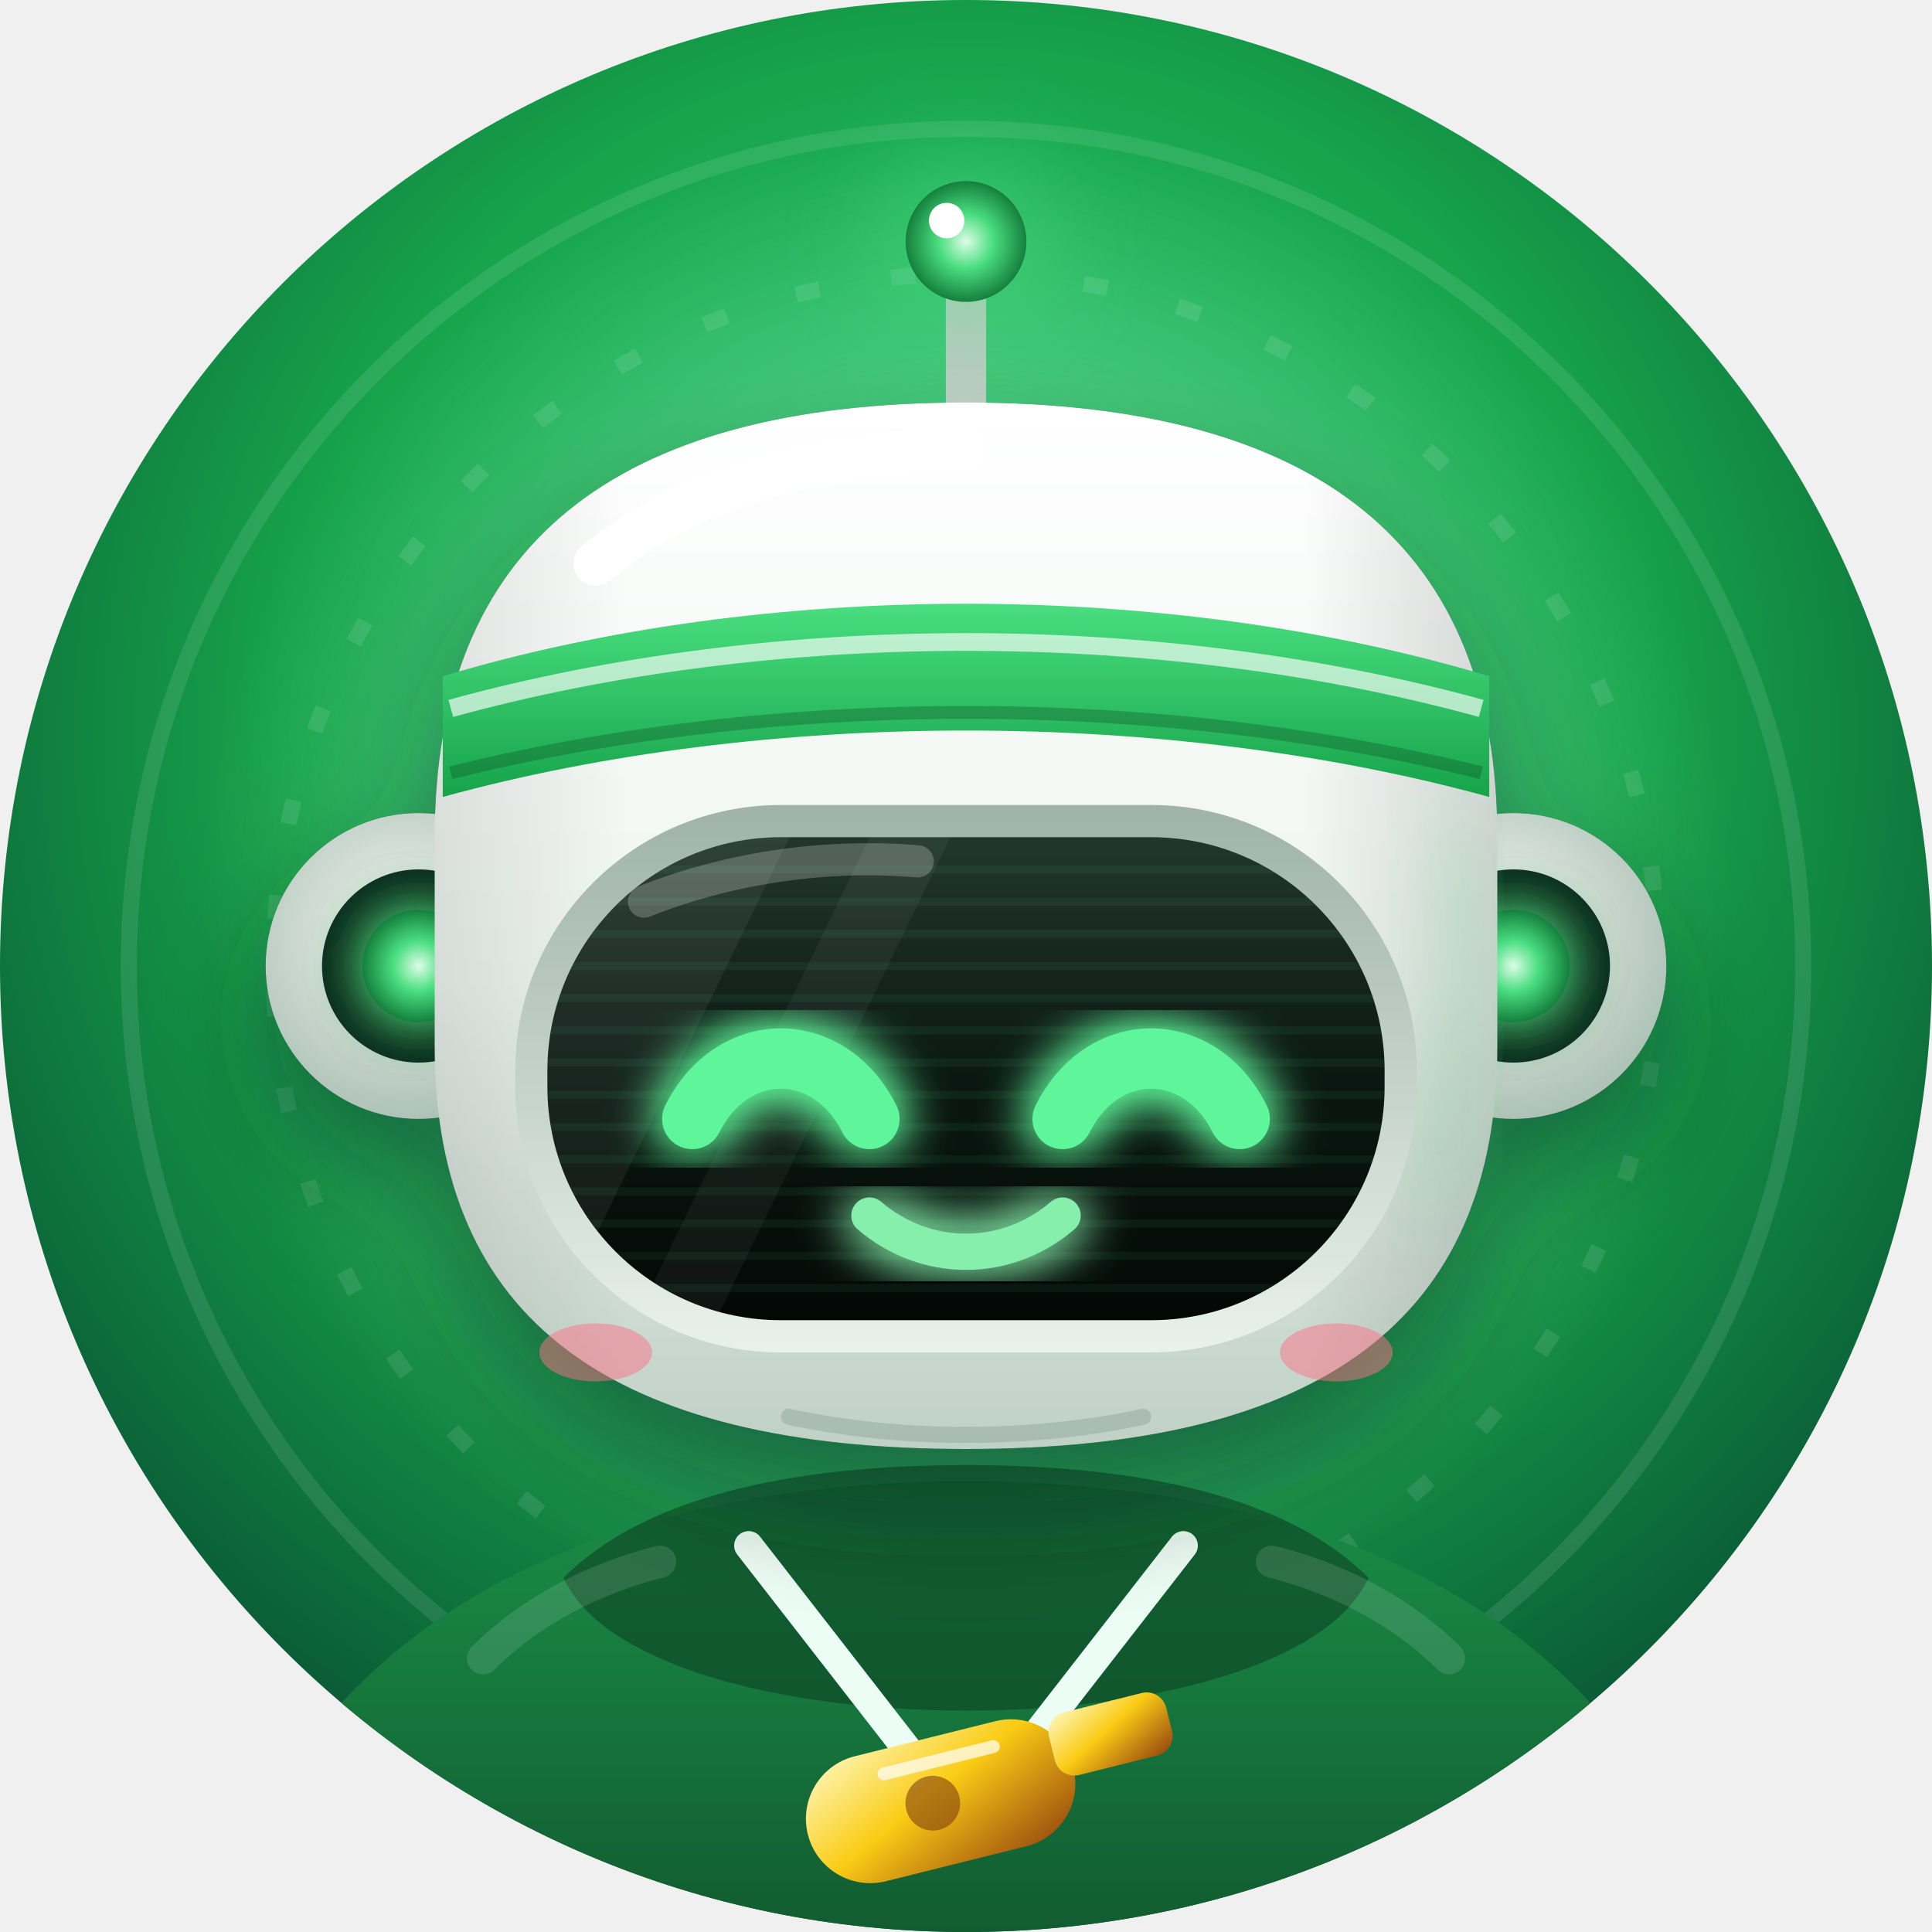
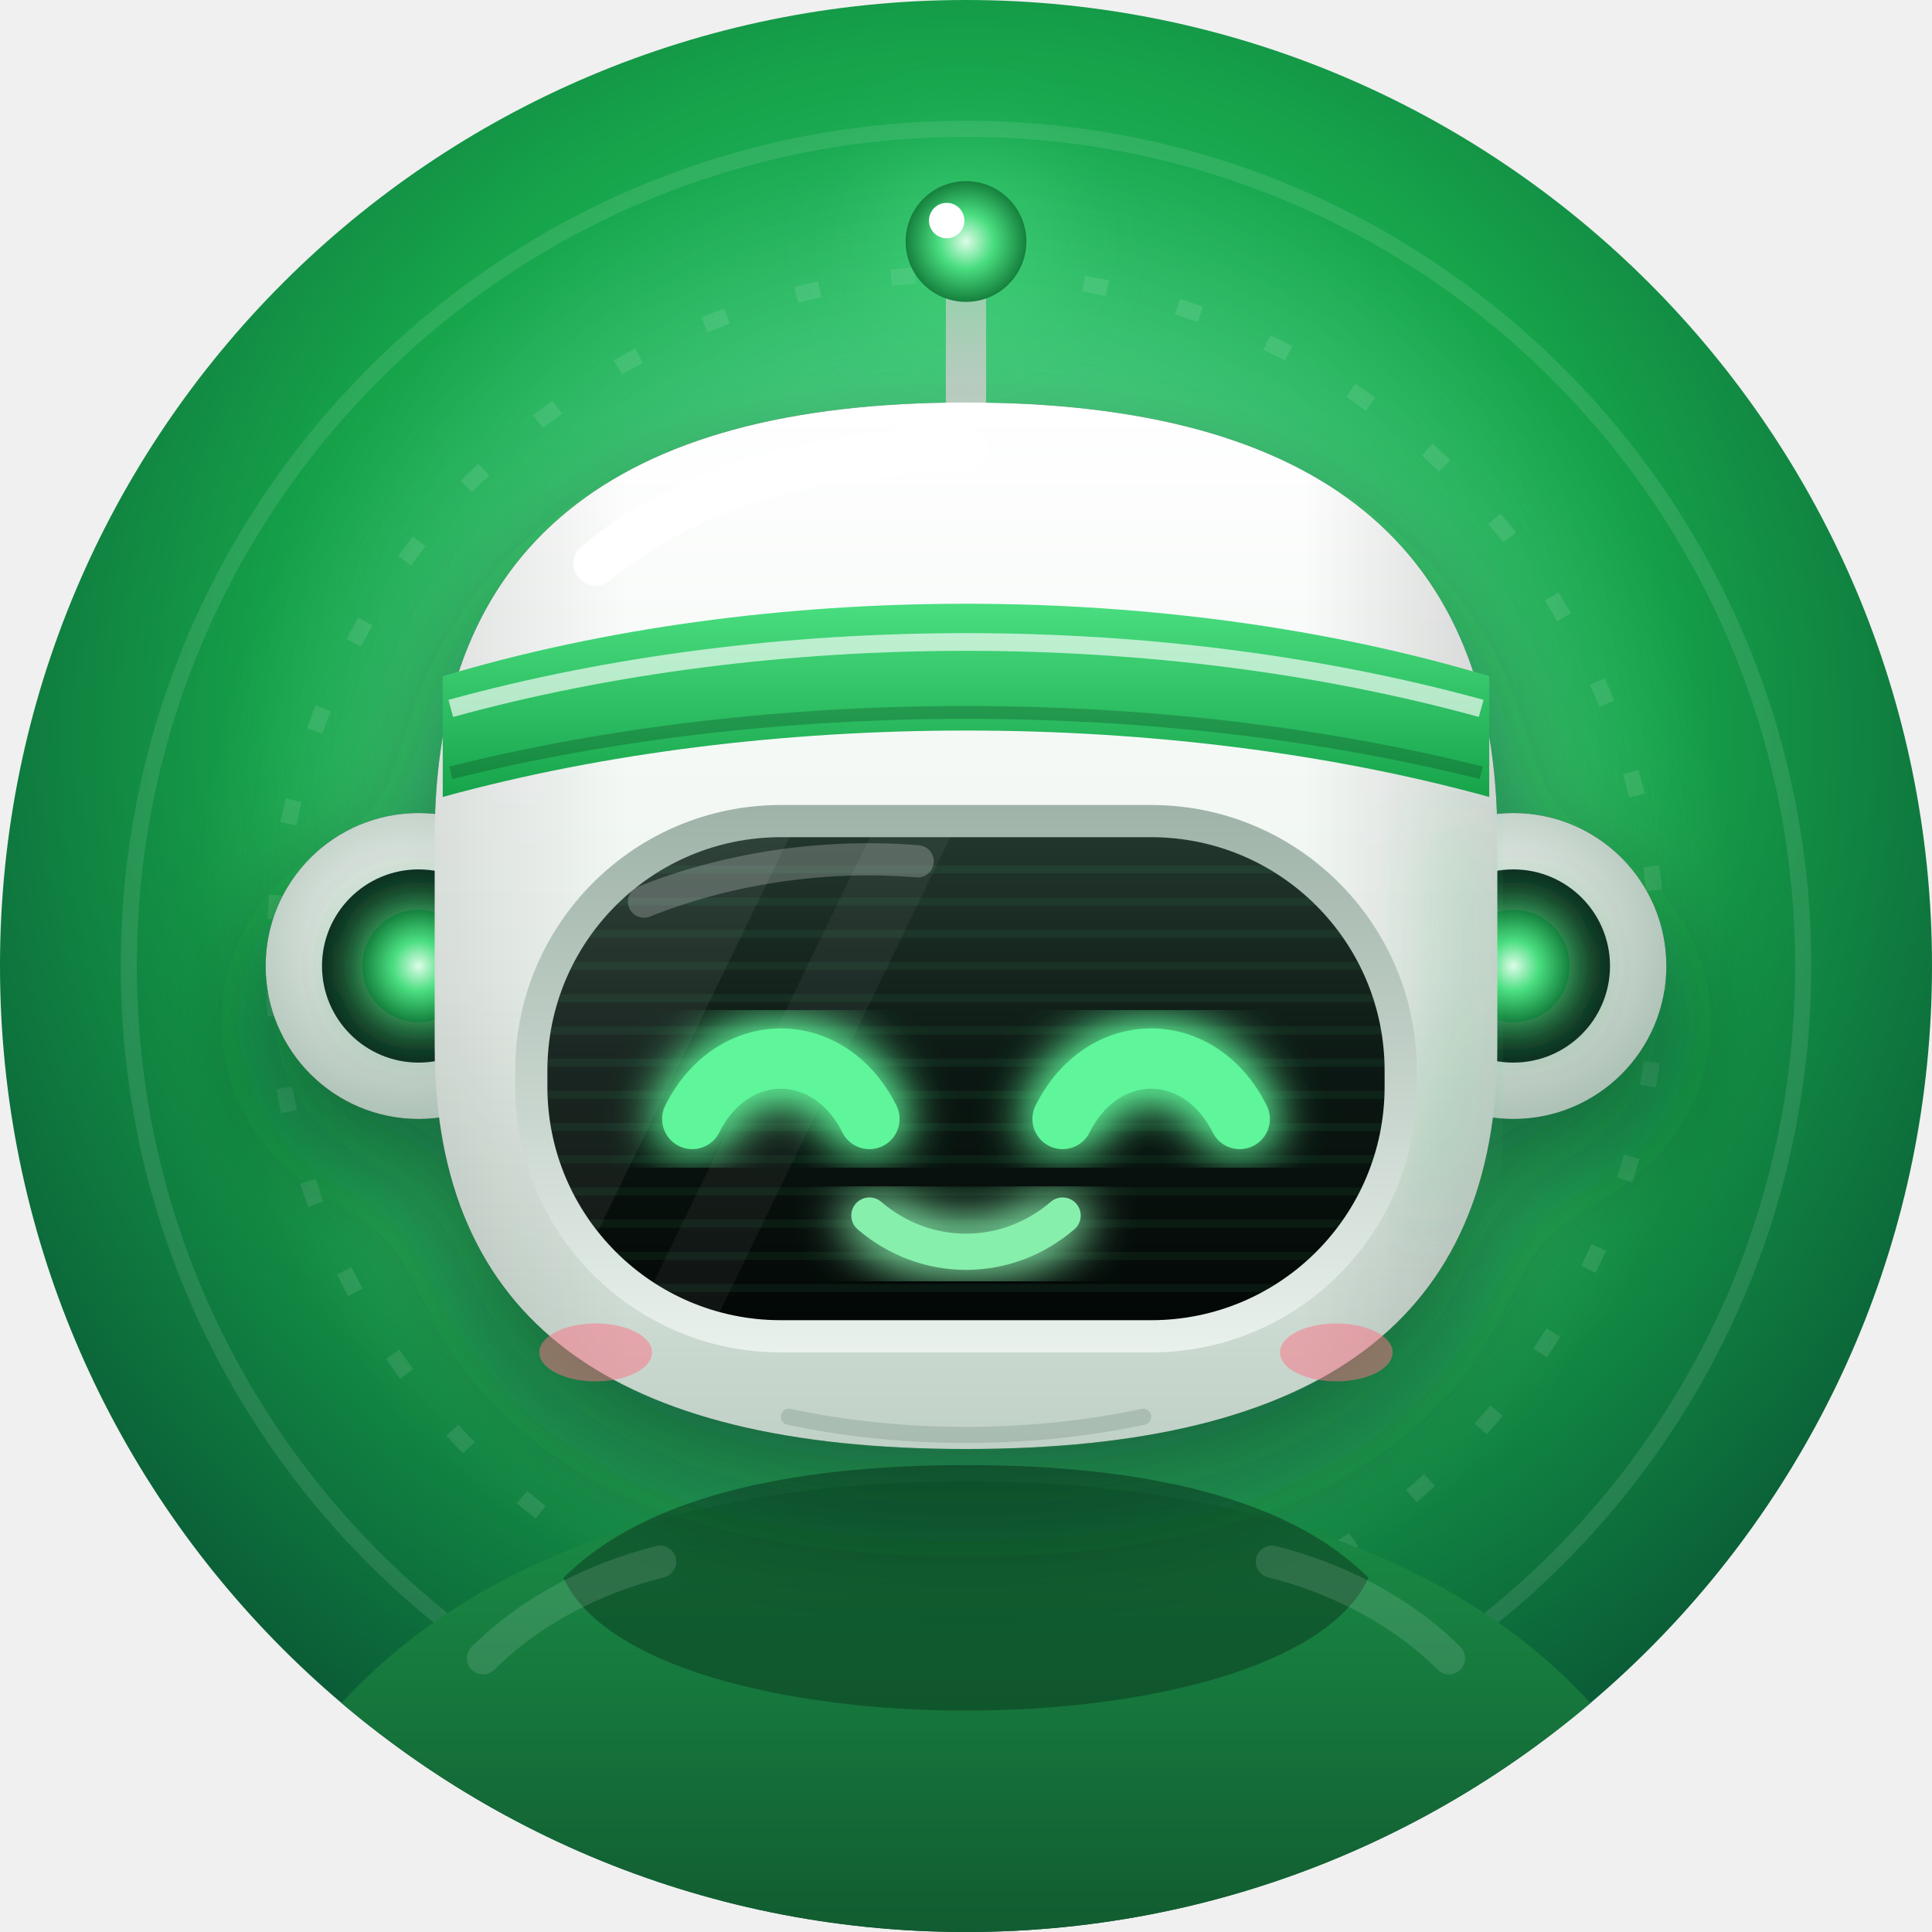
<svg xmlns="http://www.w3.org/2000/svg" viewBox="0 0 240 240">
  <defs>
    <radialGradient id="bgh" cx="50%" cy="38%" r="70%">
      <stop offset="0" stop-color="#3EE08A" />
      <stop offset=".5" stop-color="#16A34A" />
      <stop offset="1" stop-color="#053D2E" />
    </radialGradient>
    <radialGradient id="haloh" cx="50%" cy="50%" r="50%">
      <stop offset="0" stop-color="#BBF7D0" stop-opacity=".55" />
      <stop offset="1" stop-color="#BBF7D0" stop-opacity="0" />
    </radialGradient>
    <linearGradient id="headh" x1="0" y1="0" x2="0" y2="1">
      <stop offset="0" stop-color="#FFFFFF" />
      <stop offset=".55" stop-color="#EEF5F0" />
      <stop offset="1" stop-color="#BFD0C6" />
    </linearGradient>
    <linearGradient id="headSideh" x1="0" y1="0" x2="1" y2="0">
      <stop offset="0" stop-color="#000" stop-opacity=".10" />
      <stop offset=".18" stop-color="#000" stop-opacity="0" />
      <stop offset=".82" stop-color="#000" stop-opacity="0" />
      <stop offset="1" stop-color="#000" stop-opacity=".14" />
    </linearGradient>
    <linearGradient id="visorh" x1="0" y1="0" x2="0" y2="1">
      <stop offset="0" stop-color="#22362D" />
      <stop offset=".5" stop-color="#0B1712" />
      <stop offset="1" stop-color="#030806" />
    </linearGradient>
    <linearGradient id="bezelh" x1="0" y1="0" x2="0" y2="1">
      <stop offset="0" stop-color="#9FB3A8" />
      <stop offset="1" stop-color="#E9F1EC" />
    </linearGradient>
    <linearGradient id="hoodh" x1="0" y1="0" x2="0" y2="1">
      <stop offset="0" stop-color="#1A8F47" />
      <stop offset="1" stop-color="#0F4D2A" />
    </linearGradient>
    <linearGradient id="bandh" x1="0" y1="0" x2="0" y2="1">
      <stop offset="0" stop-color="#4ADE80" />
      <stop offset="1" stop-color="#16A34A" />
    </linearGradient>
    <linearGradient id="goldh" x1="0" y1="0" x2="1" y2="1">
      <stop offset="0" stop-color="#FEF9C3" />
      <stop offset=".45" stop-color="#FACC15" />
      <stop offset="1" stop-color="#92400E" />
    </linearGradient>
    <radialGradient id="earh" cx="45%" cy="40%" r="65%">
      <stop offset="0" stop-color="#F3F7F4" />
      <stop offset="1" stop-color="#A9BEB2" />
    </radialGradient>
    <radialGradient id="ledh" cx="50%" cy="50%" r="50%">
      <stop offset="0" stop-color="#DCFCE7" />
      <stop offset=".45" stop-color="#4ADE80" />
      <stop offset="1" stop-color="#15803D" />
    </radialGradient>
    <filter id="glowh" x="-80%" y="-80%" width="260%" height="260%">
      <feGaussianBlur stdDeviation="3.2" result="b" />
      <feMerge>
        <feMergeNode in="b" />
        <feMergeNode in="b" />
        <feMergeNode in="SourceGraphic" />
      </feMerge>
    </filter>
    <filter id="softh" x="-50%" y="-50%" width="200%" height="200%">
      <feGaussianBlur stdDeviation="5" />
    </filter>
    <filter id="shh" x="-30%" y="-30%" width="160%" height="170%">
      <feDropShadow dx="0" dy="7" stdDeviation="7" flood-color="#022C22" flood-opacity=".55" />
    </filter>
    <clipPath id="cliph">
      <circle cx="120" cy="120" r="120" />
    </clipPath>
    <clipPath id="vcliph">
      <rect x="68" y="104" width="104" height="60" rx="29" />
    </clipPath>
  </defs>
  <circle cx="120" cy="120" r="120" fill="url(#bgh)" />
  <g clip-path="url(#cliph)">
    <circle cx="120" cy="112" r="96" fill="url(#haloh)" />
    <g opacity=".10" stroke="#fff" stroke-width="2">
      <circle cx="120" cy="120" r="104" fill="none" />
      <circle cx="120" cy="120" r="86" fill="none" stroke-dasharray="3 9" />
    </g>
    <path d="M24 256c4-48 42-72 96-72s92 24 96 72z" fill="url(#hoodh)" />
    <path d="M70 196c10 22 90 22 100 0c-10-10-28-14-50-14s-40 4-50 14z" fill="#0B3D21" opacity=".55" />
    <path fill="none" d="M60 206c6-6 14-10 22-12M180 206c-6-6-14-10-22-12" stroke="#fff" stroke-opacity=".12" stroke-width="4" stroke-linecap="round" />
-     <path fill="none" d="M93 192l21 27M147 192l-21 27" stroke="#ECFDF5" stroke-width="3.6" stroke-linecap="round" />
-     <g transform="translate(120 224) rotate(-14)">
-       <circle cx="-15" cy="-2" r="3.5" fill="none" stroke="#E5E7EB" stroke-width="2" />
-       <path d="M-12 -9h18a8 8 0 0 1 8 8v0a8 8 0 0 1-8 8h-18a8 8 0 0 1 0-16z" fill="url(#goldh)" />
-       <rect x="12" y="-8" width="15" height="8" rx="2.5" fill="url(#goldh)" />
-       <circle cx="-4" cy="-1" r="3.4" fill="#78350F" opacity=".55" />
-       <path fill="none" d="M-9 -6h14" stroke="#fff" stroke-opacity=".7" stroke-width="1.6" stroke-linecap="round" />
-     </g>
  </g>
  <g filter="url(#shh)" opacity=".9">
    <circle cx="52" cy="120" r="19" fill="#0B3D21" />
    <circle cx="188" cy="120" r="19" fill="#0B3D21" />
    <path d="M120 50c-44 0-66 18-66 54v26c0 34 22 50 66 50s66-16 66-50v-26c0-36-22-54-66-54z" fill="#0B3D21" />
  </g>
  <g>
    <path fill="none" d="M120 54v-18" stroke="#B9CBC0" stroke-width="5" stroke-linecap="round" />
    <circle cx="120" cy="30" r="12" fill="#4ADE80" opacity=".35" filter="url(#softh)" />
    <circle cx="120" cy="30" r="7.5" fill="url(#ledh)" />
    <circle cx="117.6" cy="27.4" r="2.2" fill="#fff" />
    <g>
      <circle cx="52" cy="120" r="19" fill="url(#earh)" />
      <circle cx="52" cy="120" r="12" fill="#0F2A1D" />
      <circle cx="52" cy="120" r="7" fill="url(#ledh)" filter="url(#glowh)" />
      <circle cx="188" cy="120" r="19" fill="url(#earh)" />
      <circle cx="188" cy="120" r="12" fill="#0F2A1D" />
      <circle cx="188" cy="120" r="7" fill="url(#ledh)" filter="url(#glowh)" />
    </g>
    <path d="M120 50c-44 0-66 18-66 54v26c0 34 22 50 66 50s66-16 66-50v-26c0-36-22-54-66-54z" fill="url(#headh)" />
    <path d="M120 50c-44 0-66 18-66 54v26c0 34 22 50 66 50s66-16 66-50v-26c0-36-22-54-66-54z" fill="url(#headSideh)" />
    <path fill="none" d="M74 70c12-10 28-14 46-14" stroke="#fff" stroke-width="5.5" stroke-linecap="round" />
    <path d="M182 104c2 14 2 30-6 44" stroke="#4ADE80" stroke-opacity=".5" stroke-width="3" stroke-linecap="round" fill="none" filter="url(#softh)" />
    <path d="M55 84c40-12 90-12 130 0v15c-40-11-90-11-130 0z" fill="url(#bandh)" />
    <path d="M56 88c40-11 88-11 128 0" stroke="#fff" stroke-opacity=".65" stroke-width="2.2" fill="none" />
    <path d="M56 96c40-10 88-10 128 0" stroke="#052E16" stroke-opacity=".25" stroke-width="1.6" fill="none" />
    <rect x="64" y="100" width="112" height="68" rx="33" fill="url(#bezelh)" />
    <rect x="68" y="104" width="104" height="60" rx="29" fill="url(#visorh)" />
    <g clip-path="url(#vcliph)">
      <path d="M60 100l40 0-34 70h-12z" fill="#fff" opacity=".06" />
      <path d="M110 100h10l-34 70h-10z" fill="#fff" opacity=".05" />
      <g opacity=".07" stroke="#4ADE80">
        <path d="M68 108h104" />
        <path d="M68 112h104" />
        <path d="M68 116h104" />
        <path d="M68 120h104" />
        <path d="M68 124h104" />
        <path d="M68 128h104" />
        <path d="M68 132h104" />
        <path d="M68 136h104" />
        <path d="M68 140h104" />
        <path d="M68 144h104" />
        <path d="M68 148h104" />
        <path d="M68 152h104" />
        <path d="M68 156h104" />
        <path d="M68 160h104" />
      </g>
      <g filter="url(#glowh)" stroke="#5EF59A" stroke-width="7.5" stroke-linecap="round" fill="none">
        <path d="M86 139c5-10 17-10 22 0" />
        <path d="M132 139c5-10 17-10 22 0" />
      </g>
      <path d="M108 151c7 6 17 6 24 0" stroke="#86EFAC" stroke-width="4.5" stroke-linecap="round" fill="none" filter="url(#glowh)" />
    </g>
    <path fill="none" d="M80 112c10-4 22-6 34-5" stroke="#fff" stroke-opacity=".22" stroke-width="4" stroke-linecap="round" />
    <ellipse cx="74" cy="168" rx="7" ry="3.6" fill="#FB7185" opacity=".5" />
    <ellipse cx="166" cy="168" rx="7" ry="3.6" fill="#FB7185" opacity=".5" />
    <path d="M98 176c14 3 30 3 44 0" stroke="#9FB3A8" stroke-width="2" stroke-linecap="round" fill="none" opacity=".7" />
  </g>
</svg>
